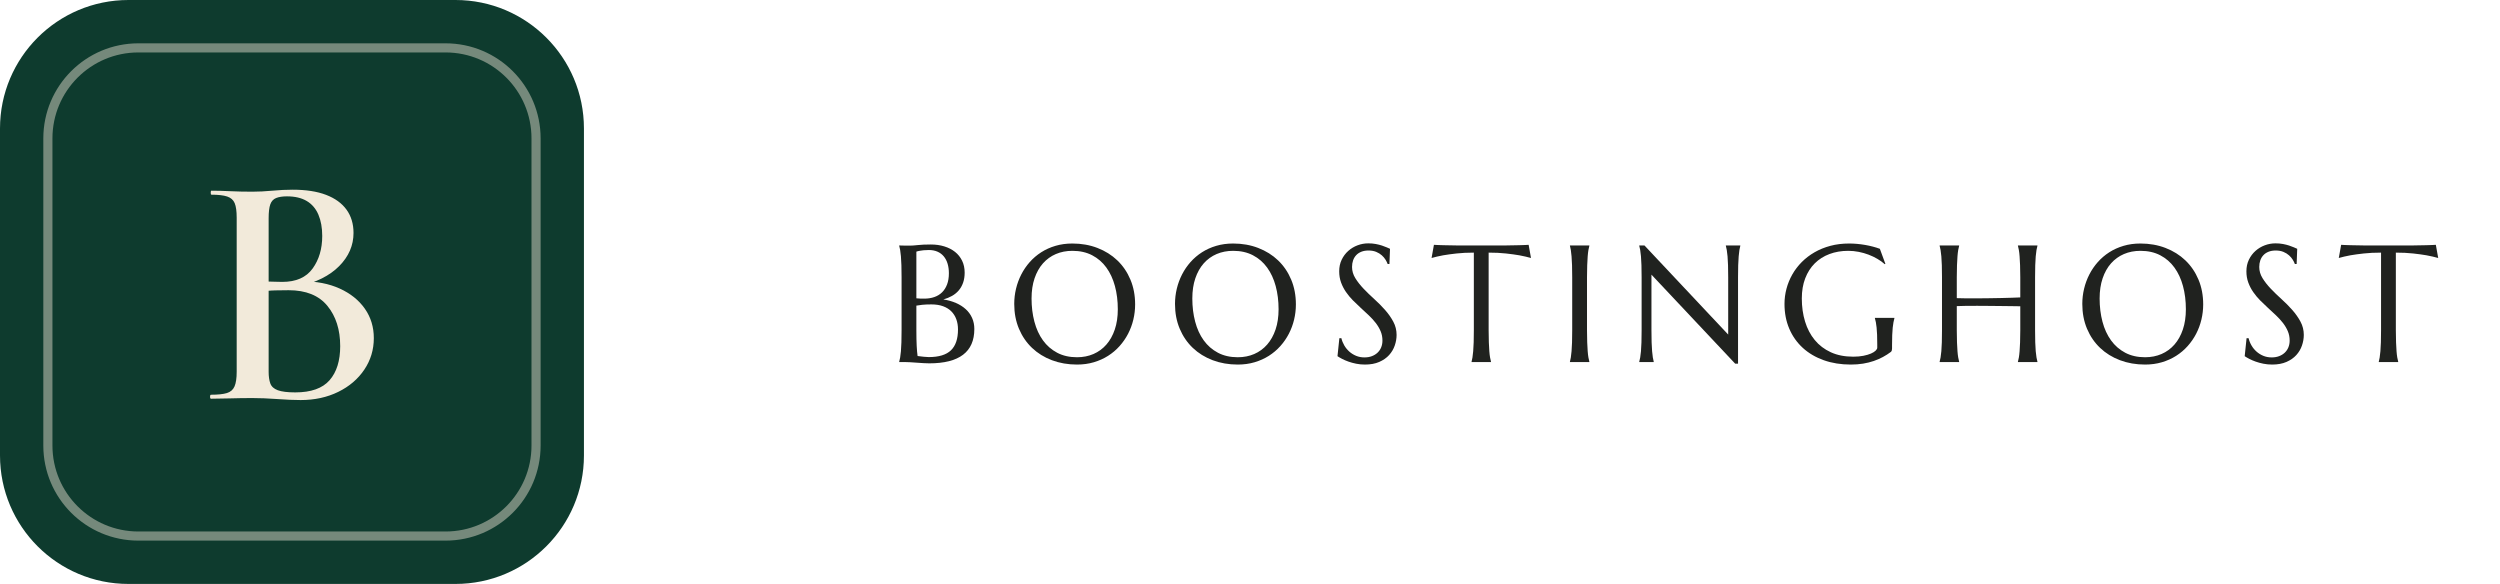
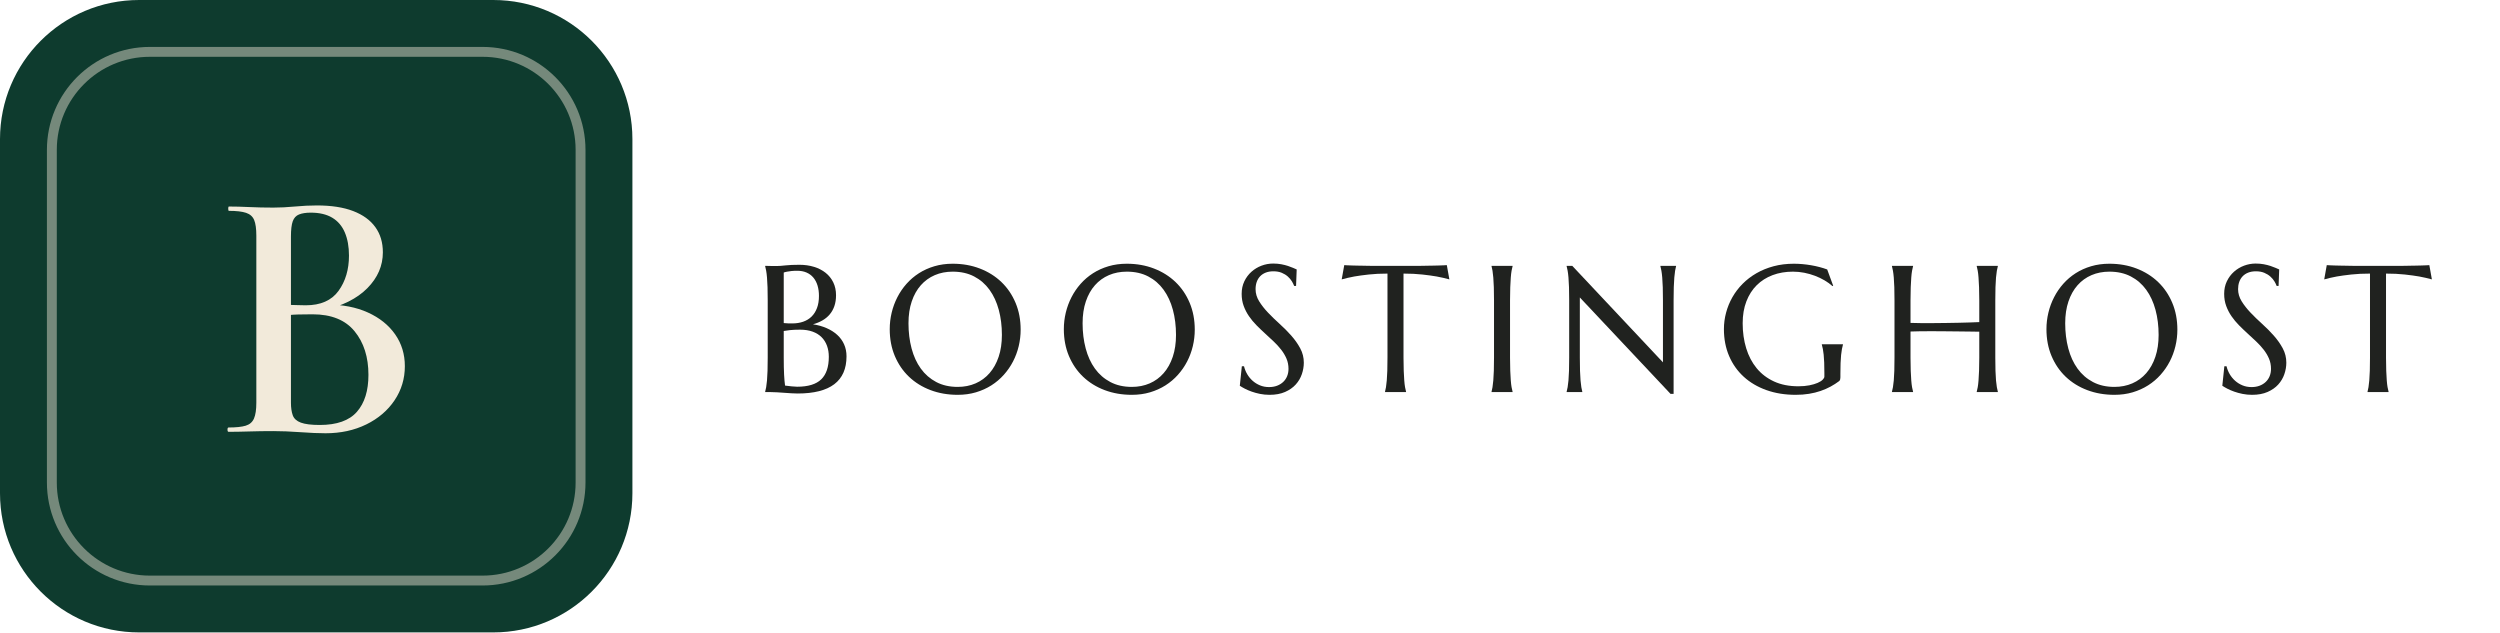
- <svg xmlns="http://www.w3.org/2000/svg" viewBox="0 0 274 64" width="274" height="64">
+ <svg xmlns="http://www.w3.org/2000/svg" viewBox="0 0 253 64" width="253" height="64">
  <rect width="64" height="64" rx="14.08" fill="#0E3B2E" />
  <rect x="5.248" y="5.248" width="53.504" height="53.504" rx="9.92" fill="none" stroke="rgba(242,234,218,0.45)" stroke-width="1.00" />
  <path fill="#F2EADA" transform="translate(21.60 43.70) scale(0.03648 -0.03648)" d="M304 337 315 353Q380 353 428.5 331.0Q477 309 504.0 270.5Q531 232 531 182Q531 130 502.5 87.5Q474 45 424.0 20.5Q374 -4 311 -4Q282 -4 241.0 -1.0Q200 2 166 2Q131 2 99.0 1.0Q67 0 42 0Q39 0 39.0 6.0Q39 12 42 12Q73 12 89.5 17.0Q106 22 112.5 37.0Q119 52 119 81V544Q119 573 113.0 587.5Q107 602 90.5 607.5Q74 613 43 613Q41 613 41.0 619.0Q41 625 43 625Q68 625 99.5 623.5Q131 622 166 622Q194 622 226.0 625.0Q258 628 287 628Q347 628 387.5 612.5Q428 597 449.0 568.0Q470 539 470 498Q470 442 427.0 398.5Q384 355 304 337ZM270 608Q250 608 237.5 603.0Q225 598 220.0 584.0Q215 570 215 542V346L179 353Q212 352 233.0 351.5Q254 351 256 351Q318 351 347.0 391.0Q376 431 376 489Q376 526 364.5 553.0Q353 580 329.5 594.0Q306 608 270 608ZM295 19Q366 19 398.0 55.5Q430 92 430 158Q430 232 391.5 279.0Q353 326 275 326Q260 326 235.0 325.5Q210 325 183 320L215 332V81Q215 60 220.0 46.0Q225 32 242.5 25.5Q260 19 295 19Z" />
  <g fill="#20221F">
-     <path transform="translate(97.28 39.68) scale(0.00891 -0.00891)" d="M172 1042Q172 1127 170.0 1190.5Q168 1254 164.0 1300.5Q160 1347 154.5 1378.0Q149 1409 143 1430V1434Q163 1433 185 1433Q204 1432 227.5 1432.0Q251 1432 276 1432Q312 1432 373.5 1439.0Q435 1446 532 1446Q622 1446 698.0 1422.5Q774 1399 829.5 1355.0Q885 1311 916.5 1246.5Q948 1182 948 1100Q948 1031 929.0 976.5Q910 922 875.5 881.5Q841 841 792.5 813.5Q744 786 686 770Q771 757 841.0 726.5Q911 696 961.5 650.0Q1012 604 1039.5 542.5Q1067 481 1067 406Q1067 195 928.0 89.5Q789 -16 512 -16Q482 -16 442.0 -13.5Q402 -11 360.5 -8.0Q319 -5 279.0 -2.5Q239 0 209 0H143V4Q149 25 154.5 56.0Q160 87 164.0 133.0Q168 179 170.0 242.5Q172 306 172 391ZM539 709Q471 709 425.0 704.0Q379 699 354 694V391Q354 274 358.0 198.0Q362 122 369 74Q407 69 445.0 65.0Q483 61 506 61Q693 61 779.5 144.5Q866 228 866 401Q866 469 845.5 525.5Q825 582 784.5 623.0Q744 664 682.5 686.5Q621 709 539 709ZM354 784Q382 781 404.0 780.5Q426 780 451 780Q519 780 575.0 799.5Q631 819 670.5 858.0Q710 897 732.0 955.5Q754 1014 754 1092Q754 1157 738.0 1210.0Q722 1263 690.5 1300.5Q659 1338 613.0 1358.0Q567 1378 508 1378Q470 1378 441.5 1375.0Q413 1372 393 1368Q370 1364 354 1358Z" />
-     <path transform="translate(110.43 39.68) scale(0.00891 -0.00891)" d="M797 1458Q964 1458 1105.5 1403.5Q1247 1349 1350.0 1250.5Q1453 1152 1511.0 1014.0Q1569 876 1569 709Q1569 614 1547.0 522.0Q1525 430 1482.5 348.0Q1440 266 1378.0 196.5Q1316 127 1236.5 76.5Q1157 26 1061.0 -2.5Q965 -31 854 -31Q687 -31 545.5 22.5Q404 76 301.0 174.0Q198 272 140.0 409.5Q82 547 82 715Q82 810 104.0 902.0Q126 994 168.5 1077.0Q211 1160 272.5 1229.5Q334 1299 413.5 1350.0Q493 1401 589.5 1429.5Q686 1458 797 1458ZM854 59Q965 59 1057.0 99.0Q1149 139 1215.5 215.0Q1282 291 1319.0 400.5Q1356 510 1356 649Q1356 803 1320.5 934.5Q1285 1066 1215.0 1162.5Q1145 1259 1040.5 1313.5Q936 1368 797 1368Q686 1368 594.0 1328.5Q502 1289 435.5 1214.0Q369 1139 332.0 1030.0Q295 921 295 782Q295 629 330.0 496.5Q365 364 435.0 267.0Q505 170 610.0 114.5Q715 59 854 59Z" />
-     <path transform="translate(128.05 39.68) scale(0.00891 -0.00891)" d="M797 1458Q964 1458 1105.5 1403.5Q1247 1349 1350.0 1250.5Q1453 1152 1511.0 1014.0Q1569 876 1569 709Q1569 614 1547.0 522.0Q1525 430 1482.5 348.0Q1440 266 1378.0 196.5Q1316 127 1236.5 76.5Q1157 26 1061.0 -2.5Q965 -31 854 -31Q687 -31 545.5 22.5Q404 76 301.0 174.0Q198 272 140.0 409.5Q82 547 82 715Q82 810 104.0 902.0Q126 994 168.5 1077.0Q211 1160 272.5 1229.5Q334 1299 413.5 1350.0Q493 1401 589.5 1429.5Q686 1458 797 1458ZM854 59Q965 59 1057.0 99.0Q1149 139 1215.5 215.0Q1282 291 1319.0 400.5Q1356 510 1356 649Q1356 803 1320.5 934.5Q1285 1066 1215.0 1162.5Q1145 1259 1040.5 1313.5Q936 1368 797 1368Q686 1368 594.0 1328.5Q502 1289 435.5 1214.0Q369 1139 332.0 1030.0Q295 921 295 782Q295 629 330.0 496.5Q365 364 435.0 267.0Q505 170 610.0 114.5Q715 59 854 59Z" />
-     <path transform="translate(145.68 39.68) scale(0.00891 -0.00891)" d="M741 1206H719Q711 1229 693.5 1258.0Q676 1287 647.5 1312.5Q619 1338 578.5 1355.0Q538 1372 483 1372Q434 1372 396.0 1357.0Q358 1342 332.5 1315.0Q307 1288 294.0 1251.0Q281 1214 281 1169Q281 1097 321.5 1031.5Q362 966 423.0 902.0Q484 838 555.0 774.0Q626 710 687.0 641.0Q748 572 788.5 496.5Q829 421 829 334Q829 269 806.5 203.5Q784 138 737.0 86.0Q690 34 616.0 1.5Q542 -31 440 -31Q383 -31 331.5 -20.5Q280 -10 236.5 5.5Q193 21 158.5 39.0Q124 57 102 72L125 293H150Q161 246 186.0 203.5Q211 161 247.5 128.5Q284 96 331.0 76.5Q378 57 434 57Q485 57 525.5 72.5Q566 88 595.0 115.5Q624 143 639.5 181.0Q655 219 655 264Q655 327 632.0 380.5Q609 434 571.5 482.0Q534 530 486.5 575.0Q439 620 389.0 665.5Q339 711 291.5 759.0Q244 807 206.5 861.5Q169 916 146.0 978.5Q123 1041 123 1116Q123 1195 153.5 1258.5Q184 1322 234.5 1367.0Q285 1412 349.0 1436.0Q413 1460 481 1460Q531 1460 573.0 1452.0Q615 1444 648.5 1433.0Q682 1422 707.0 1411.0Q732 1400 748 1393Z" />
-     <path transform="translate(156.90 39.68) scale(0.00891 -0.00891)" d="M520 1346Q402 1346 307.0 1335.5Q212 1325 143 1313Q63 1298 0 1280L29 1442Q41 1441 65.0 1440.0Q89 1439 118.5 1438.0Q148 1437 180.5 1436.5Q213 1436 242.0 1435.5Q271 1435 293.5 1434.5Q316 1434 326 1434H897Q907 1434 929.5 1434.5Q952 1435 981.0 1435.5Q1010 1436 1042.5 1436.5Q1075 1437 1104.5 1438.0Q1134 1439 1158.0 1440.0Q1182 1441 1194 1442L1223 1280Q1159 1298 1079 1313Q1010 1325 915.0 1335.5Q820 1346 702 1346V391Q702 306 704.5 242.5Q707 179 710.5 133.0Q714 87 719.5 56.0Q725 25 731 4V0H492V4Q498 25 503.0 56.0Q508 87 512.0 133.0Q516 179 518.0 242.5Q520 306 520 391Z" />
-     <path transform="translate(170.71 39.68) scale(0.00891 -0.00891)" d="M152 4Q158 25 163.0 56.0Q168 87 172.0 133.0Q176 179 178.0 242.5Q180 306 180 391V1042Q180 1127 178.0 1190.5Q176 1254 172.0 1300.5Q168 1347 163.0 1378.0Q158 1409 152 1430V1434H391V1430Q385 1409 379.5 1378.0Q374 1347 370.5 1300.5Q367 1254 364.5 1190.5Q362 1127 362 1042V391Q362 306 364.5 242.5Q367 179 370.5 133.0Q374 87 379.5 56.0Q385 25 391 4V0H152Z" />
-     <path transform="translate(178.46 39.68) scale(0.00891 -0.00891)" d="M199 1434 1229 338V1042Q1229 1127 1227.0 1190.5Q1225 1254 1221.0 1300.5Q1217 1347 1211.5 1378.0Q1206 1409 1200 1430V1434H1378V1430Q1372 1409 1367.0 1378.0Q1362 1347 1358.0 1300.5Q1354 1254 1352.0 1190.5Q1350 1127 1350 1042V-20H1315L285 1075V391Q285 306 287.0 242.5Q289 179 293.0 133.0Q297 87 302.0 56.0Q307 25 313 4V0H135V4Q141 25 146.5 56.0Q152 87 156.0 133.0Q160 179 162.0 242.5Q164 306 164 391V1042Q164 1127 162.0 1190.5Q160 1254 156.0 1300.5Q152 1347 146.5 1378.0Q141 1409 135 1430V1434Z" />
-     <path transform="translate(194.85 39.68) scale(0.00891 -0.00891)" d="M1405 168Q1405 157 1402.5 145.0Q1400 133 1391 125Q1346 91 1293.5 62.5Q1241 34 1180.0 13.0Q1119 -8 1048.5 -19.5Q978 -31 897 -31Q715 -31 565.0 22.5Q415 76 307.5 174.0Q200 272 141.0 409.5Q82 547 82 715Q82 810 106.5 902.0Q131 994 178.0 1077.0Q225 1160 294.0 1229.5Q363 1299 451.5 1350.0Q540 1401 646.5 1429.5Q753 1458 877 1458Q925 1458 975.0 1453.5Q1025 1449 1074.0 1440.5Q1123 1432 1168.5 1420.0Q1214 1408 1255 1393L1323 1208L1315 1204Q1276 1239 1225.0 1269.0Q1174 1299 1116.0 1321.0Q1058 1343 994.5 1355.5Q931 1368 866 1368Q740 1368 635.0 1328.5Q530 1289 454.5 1214.0Q379 1139 337.0 1030.0Q295 921 295 782Q295 629 335.0 498.0Q375 367 454.0 271.0Q533 175 651.5 120.5Q770 66 928 66Q998 66 1053.0 77.0Q1108 88 1146.0 104.5Q1184 121 1203.5 140.5Q1223 160 1223 176V215Q1223 285 1221.0 336.0Q1219 387 1215.0 424.5Q1211 462 1206.0 489.0Q1201 516 1194 539V543H1434V539Q1428 518 1422.5 489.5Q1417 461 1413.0 422.0Q1409 383 1407.0 330.5Q1405 278 1405 209Z" />
-     <path transform="translate(211.31 39.68) scale(0.00891 -0.00891)" d="M1135 686Q1095 687 1035.0 687.5Q975 688 904.5 689.0Q834 690 757.5 690.5Q681 691 608.0 691.5Q535 692 469.0 691.0Q403 690 354 688V391Q354 306 356.5 242.5Q359 179 362.5 133.0Q366 87 371.5 56.0Q377 25 383 4V0H143V4Q149 25 154.5 56.0Q160 87 164.0 133.0Q168 179 170.0 242.5Q172 306 172 391V1042Q172 1127 170.0 1190.5Q168 1254 164.0 1300.5Q160 1347 154.5 1378.0Q149 1409 143 1430V1434H383V1430Q377 1409 371.5 1378.0Q366 1347 362.5 1300.5Q359 1254 356.5 1190.5Q354 1127 354 1042V786Q406 784 472.0 783.5Q538 783 610.0 783.5Q682 784 756.5 785.0Q831 786 900.5 787.5Q970 789 1030.5 791.0Q1091 793 1135 795V1042Q1135 1127 1132.5 1190.5Q1130 1254 1126.5 1300.5Q1123 1347 1117.5 1378.0Q1112 1409 1106 1430V1434H1346V1430Q1340 1409 1334.5 1378.0Q1329 1347 1325.0 1300.5Q1321 1254 1319.0 1190.5Q1317 1127 1317 1042V391Q1317 306 1319.0 242.5Q1321 179 1325.0 133.0Q1329 87 1334.5 56.0Q1340 25 1346 4V0H1106V4Q1112 25 1117.5 56.0Q1123 87 1126.5 133.0Q1130 179 1132.5 242.5Q1135 306 1135 391Z" />
-     <path transform="translate(227.49 39.68) scale(0.00891 -0.00891)" d="M797 1458Q964 1458 1105.5 1403.5Q1247 1349 1350.0 1250.5Q1453 1152 1511.0 1014.0Q1569 876 1569 709Q1569 614 1547.0 522.0Q1525 430 1482.5 348.0Q1440 266 1378.0 196.5Q1316 127 1236.5 76.5Q1157 26 1061.0 -2.5Q965 -31 854 -31Q687 -31 545.5 22.5Q404 76 301.0 174.0Q198 272 140.0 409.5Q82 547 82 715Q82 810 104.0 902.0Q126 994 168.5 1077.0Q211 1160 272.5 1229.5Q334 1299 413.5 1350.0Q493 1401 589.5 1429.5Q686 1458 797 1458ZM854 59Q965 59 1057.0 99.0Q1149 139 1215.5 215.0Q1282 291 1319.0 400.5Q1356 510 1356 649Q1356 803 1320.5 934.5Q1285 1066 1215.0 1162.5Q1145 1259 1040.5 1313.5Q936 1368 797 1368Q686 1368 594.0 1328.5Q502 1289 435.5 1214.0Q369 1139 332.0 1030.0Q295 921 295 782Q295 629 330.0 496.5Q365 364 435.0 267.0Q505 170 610.0 114.5Q715 59 854 59Z" />
-     <path transform="translate(245.11 39.68) scale(0.00891 -0.00891)" d="M741 1206H719Q711 1229 693.5 1258.0Q676 1287 647.5 1312.5Q619 1338 578.5 1355.0Q538 1372 483 1372Q434 1372 396.0 1357.0Q358 1342 332.5 1315.0Q307 1288 294.0 1251.0Q281 1214 281 1169Q281 1097 321.5 1031.5Q362 966 423.0 902.0Q484 838 555.0 774.0Q626 710 687.0 641.0Q748 572 788.5 496.5Q829 421 829 334Q829 269 806.5 203.5Q784 138 737.0 86.0Q690 34 616.0 1.5Q542 -31 440 -31Q383 -31 331.5 -20.5Q280 -10 236.5 5.5Q193 21 158.5 39.0Q124 57 102 72L125 293H150Q161 246 186.0 203.5Q211 161 247.5 128.5Q284 96 331.0 76.5Q378 57 434 57Q485 57 525.5 72.5Q566 88 595.0 115.5Q624 143 639.5 181.0Q655 219 655 264Q655 327 632.0 380.5Q609 434 571.5 482.0Q534 530 486.5 575.0Q439 620 389.0 665.5Q339 711 291.5 759.0Q244 807 206.5 861.5Q169 916 146.0 978.5Q123 1041 123 1116Q123 1195 153.5 1258.5Q184 1322 234.5 1367.0Q285 1412 349.0 1436.0Q413 1460 481 1460Q531 1460 573.0 1452.0Q615 1444 648.5 1433.0Q682 1422 707.0 1411.0Q732 1400 748 1393Z" />
-     <path transform="translate(256.33 39.68) scale(0.00891 -0.00891)" d="M520 1346Q402 1346 307.0 1335.5Q212 1325 143 1313Q63 1298 0 1280L29 1442Q41 1441 65.0 1440.0Q89 1439 118.5 1438.0Q148 1437 180.5 1436.5Q213 1436 242.0 1435.5Q271 1435 293.5 1434.5Q316 1434 326 1434H897Q907 1434 929.5 1434.5Q952 1435 981.0 1435.5Q1010 1436 1042.5 1436.5Q1075 1437 1104.5 1438.0Q1134 1439 1158.0 1440.0Q1182 1441 1194 1442L1223 1280Q1159 1298 1079 1313Q1010 1325 915.0 1335.5Q820 1346 702 1346V391Q702 306 704.5 242.5Q707 179 710.5 133.0Q714 87 719.5 56.0Q725 25 731 4V0H492V4Q498 25 503.0 56.0Q508 87 512.0 133.0Q516 179 518.0 242.5Q520 306 520 391Z" />
+     <path transform="translate(76.16 39.68) scale(0.00891 -0.00891)" d="M172 1042Q172 1127 170.0 1190.5Q168 1254 164.0 1300.5Q160 1347 154.5 1378.0Q149 1409 143 1430V1434Q163 1433 185 1433Q204 1432 227.5 1432.0Q251 1432 276 1432Q312 1432 373.5 1439.0Q435 1446 532 1446Q622 1446 698.0 1422.5Q774 1399 829.5 1355.0Q885 1311 916.5 1246.5Q948 1182 948 1100Q948 1031 929.0 976.5Q910 922 875.5 881.5Q841 841 792.5 813.5Q744 786 686 770Q771 757 841.0 726.5Q911 696 961.5 650.0Q1012 604 1039.5 542.5Q1067 481 1067 406Q1067 195 928.0 89.5Q789 -16 512 -16Q482 -16 442.0 -13.5Q402 -11 360.5 -8.0Q319 -5 279.0 -2.5Q239 0 209 0H143V4Q149 25 154.5 56.0Q160 87 164.0 133.0Q168 179 170.0 242.5Q172 306 172 391ZM539 709Q471 709 425.0 704.0Q379 699 354 694V391Q354 274 358.0 198.0Q362 122 369 74Q407 69 445.0 65.0Q483 61 506 61Q693 61 779.5 144.5Q866 228 866 401Q866 469 845.5 525.5Q825 582 784.5 623.0Q744 664 682.5 686.5Q621 709 539 709ZM354 784Q382 781 404.0 780.5Q426 780 451 780Q519 780 575.0 799.5Q631 819 670.5 858.0Q710 897 732.0 955.5Q754 1014 754 1092Q754 1157 738.0 1210.0Q722 1263 690.5 1300.5Q659 1338 613.0 1358.0Q567 1378 508 1378Q470 1378 441.5 1375.0Q413 1372 393 1368Q370 1364 354 1358Z" />
+     <path transform="translate(89.31 39.68) scale(0.00891 -0.00891)" d="M797 1458Q964 1458 1105.5 1403.5Q1247 1349 1350.0 1250.5Q1453 1152 1511.0 1014.0Q1569 876 1569 709Q1569 614 1547.0 522.0Q1525 430 1482.5 348.0Q1440 266 1378.0 196.5Q1316 127 1236.5 76.5Q1157 26 1061.0 -2.5Q965 -31 854 -31Q687 -31 545.5 22.5Q404 76 301.0 174.0Q198 272 140.0 409.5Q82 547 82 715Q82 810 104.0 902.0Q126 994 168.5 1077.0Q211 1160 272.5 1229.5Q334 1299 413.5 1350.0Q493 1401 589.5 1429.5Q686 1458 797 1458ZM854 59Q965 59 1057.0 99.0Q1149 139 1215.5 215.0Q1282 291 1319.0 400.5Q1356 510 1356 649Q1356 803 1320.5 934.5Q1285 1066 1215.0 1162.5Q1145 1259 1040.5 1313.5Q936 1368 797 1368Q686 1368 594.0 1328.5Q502 1289 435.5 1214.0Q369 1139 332.0 1030.0Q295 921 295 782Q295 629 330.0 496.5Q365 364 435.0 267.0Q505 170 610.0 114.5Q715 59 854 59Z" />
+     <path transform="translate(106.93 39.68) scale(0.00891 -0.00891)" d="M797 1458Q964 1458 1105.5 1403.5Q1247 1349 1350.0 1250.5Q1453 1152 1511.0 1014.0Q1569 876 1569 709Q1569 614 1547.0 522.0Q1525 430 1482.5 348.0Q1440 266 1378.0 196.5Q1316 127 1236.5 76.5Q1157 26 1061.0 -2.5Q965 -31 854 -31Q687 -31 545.5 22.5Q404 76 301.0 174.0Q198 272 140.0 409.5Q82 547 82 715Q82 810 104.0 902.0Q126 994 168.5 1077.0Q211 1160 272.5 1229.5Q334 1299 413.5 1350.0Q493 1401 589.5 1429.5Q686 1458 797 1458ZM854 59Q965 59 1057.0 99.0Q1149 139 1215.5 215.0Q1282 291 1319.0 400.5Q1356 510 1356 649Q1356 803 1320.5 934.5Q1285 1066 1215.0 1162.5Q1145 1259 1040.5 1313.5Q936 1368 797 1368Q686 1368 594.0 1328.5Q502 1289 435.5 1214.0Q369 1139 332.0 1030.0Q295 921 295 782Q295 629 330.0 496.5Q365 364 435.0 267.0Q505 170 610.0 114.5Q715 59 854 59Z" />
+     <path transform="translate(124.56 39.68) scale(0.00891 -0.00891)" d="M741 1206H719Q711 1229 693.5 1258.0Q676 1287 647.5 1312.5Q619 1338 578.5 1355.0Q538 1372 483 1372Q434 1372 396.0 1357.0Q358 1342 332.5 1315.0Q307 1288 294.0 1251.0Q281 1214 281 1169Q281 1097 321.5 1031.5Q362 966 423.0 902.0Q484 838 555.0 774.0Q626 710 687.0 641.0Q748 572 788.5 496.5Q829 421 829 334Q829 269 806.5 203.5Q784 138 737.0 86.0Q690 34 616.0 1.5Q542 -31 440 -31Q383 -31 331.5 -20.5Q280 -10 236.5 5.5Q193 21 158.5 39.0Q124 57 102 72L125 293H150Q161 246 186.0 203.5Q211 161 247.5 128.5Q284 96 331.0 76.5Q378 57 434 57Q485 57 525.5 72.5Q566 88 595.0 115.5Q624 143 639.5 181.0Q655 219 655 264Q655 327 632.0 380.5Q609 434 571.5 482.0Q534 530 486.5 575.0Q439 620 389.0 665.5Q339 711 291.5 759.0Q244 807 206.5 861.5Q169 916 146.0 978.5Q123 1041 123 1116Q123 1195 153.5 1258.5Q184 1322 234.5 1367.0Q285 1412 349.0 1436.0Q413 1460 481 1460Q531 1460 573.0 1452.0Q615 1444 648.5 1433.0Q682 1422 707.0 1411.0Q732 1400 748 1393Z" />
+     <path transform="translate(135.78 39.68) scale(0.00891 -0.00891)" d="M520 1346Q402 1346 307.0 1335.5Q212 1325 143 1313Q63 1298 0 1280L29 1442Q41 1441 65.0 1440.0Q89 1439 118.5 1438.0Q148 1437 180.5 1436.5Q213 1436 242.0 1435.5Q271 1435 293.5 1434.5Q316 1434 326 1434H897Q907 1434 929.5 1434.5Q952 1435 981.0 1435.5Q1010 1436 1042.5 1436.5Q1075 1437 1104.5 1438.0Q1134 1439 1158.0 1440.0Q1182 1441 1194 1442L1223 1280Q1159 1298 1079 1313Q1010 1325 915.0 1335.5Q820 1346 702 1346V391Q702 306 704.5 242.5Q707 179 710.5 133.0Q714 87 719.5 56.0Q725 25 731 4V0H492V4Q498 25 503.0 56.0Q508 87 512.0 133.0Q516 179 518.0 242.5Q520 306 520 391Z" />
+     <path transform="translate(149.59 39.68) scale(0.00891 -0.00891)" d="M152 4Q158 25 163.0 56.0Q168 87 172.0 133.0Q176 179 178.0 242.5Q180 306 180 391V1042Q180 1127 178.0 1190.5Q176 1254 172.0 1300.5Q168 1347 163.0 1378.0Q158 1409 152 1430V1434H391V1430Q385 1409 379.5 1378.0Q374 1347 370.5 1300.5Q367 1254 364.5 1190.5Q362 1127 362 1042V391Q362 306 364.5 242.5Q367 179 370.5 133.0Q374 87 379.5 56.0Q385 25 391 4V0H152Z" />
+     <path transform="translate(157.34 39.68) scale(0.00891 -0.00891)" d="M199 1434 1229 338V1042Q1229 1127 1227.0 1190.5Q1225 1254 1221.0 1300.5Q1217 1347 1211.5 1378.0Q1206 1409 1200 1430V1434H1378V1430Q1372 1409 1367.0 1378.0Q1362 1347 1358.0 1300.5Q1354 1254 1352.0 1190.5Q1350 1127 1350 1042V-20H1315L285 1075V391Q285 306 287.0 242.5Q289 179 293.0 133.0Q297 87 302.0 56.0Q307 25 313 4V0H135V4Q141 25 146.5 56.0Q152 87 156.0 133.0Q160 179 162.0 242.5Q164 306 164 391V1042Q164 1127 162.0 1190.5Q160 1254 156.0 1300.5Q152 1347 146.5 1378.0Q141 1409 135 1430V1434Z" />
+     <path transform="translate(173.73 39.68) scale(0.00891 -0.00891)" d="M1405 168Q1405 157 1402.5 145.0Q1400 133 1391 125Q1346 91 1293.5 62.5Q1241 34 1180.0 13.0Q1119 -8 1048.5 -19.5Q978 -31 897 -31Q715 -31 565.0 22.5Q415 76 307.5 174.0Q200 272 141.0 409.5Q82 547 82 715Q82 810 106.5 902.0Q131 994 178.0 1077.0Q225 1160 294.0 1229.5Q363 1299 451.5 1350.0Q540 1401 646.5 1429.5Q753 1458 877 1458Q925 1458 975.0 1453.5Q1025 1449 1074.0 1440.5Q1123 1432 1168.5 1420.0Q1214 1408 1255 1393L1323 1208L1315 1204Q1276 1239 1225.0 1269.0Q1174 1299 1116.0 1321.0Q1058 1343 994.5 1355.5Q931 1368 866 1368Q740 1368 635.0 1328.5Q530 1289 454.5 1214.0Q379 1139 337.0 1030.0Q295 921 295 782Q295 629 335.0 498.0Q375 367 454.0 271.0Q533 175 651.5 120.5Q770 66 928 66Q998 66 1053.0 77.0Q1108 88 1146.0 104.5Q1184 121 1203.5 140.5Q1223 160 1223 176V215Q1223 285 1221.0 336.0Q1219 387 1215.0 424.5Q1211 462 1206.0 489.0Q1201 516 1194 539V543H1434V539Q1428 518 1422.5 489.5Q1417 461 1413.0 422.0Q1409 383 1407.0 330.5Q1405 278 1405 209Z" />
+     <path transform="translate(190.19 39.68) scale(0.00891 -0.00891)" d="M1135 686Q1095 687 1035.0 687.5Q975 688 904.5 689.0Q834 690 757.5 690.5Q681 691 608.0 691.5Q535 692 469.0 691.0Q403 690 354 688V391Q354 306 356.5 242.5Q359 179 362.5 133.0Q366 87 371.5 56.0Q377 25 383 4V0H143V4Q149 25 154.5 56.0Q160 87 164.0 133.0Q168 179 170.0 242.5Q172 306 172 391V1042Q172 1127 170.0 1190.5Q168 1254 164.0 1300.5Q160 1347 154.5 1378.0Q149 1409 143 1430V1434H383V1430Q377 1409 371.5 1378.0Q366 1347 362.5 1300.5Q359 1254 356.5 1190.5Q354 1127 354 1042V786Q406 784 472.0 783.5Q538 783 610.0 783.5Q682 784 756.5 785.0Q831 786 900.5 787.5Q970 789 1030.5 791.0Q1091 793 1135 795V1042Q1135 1127 1132.5 1190.5Q1130 1254 1126.5 1300.5Q1123 1347 1117.5 1378.0Q1112 1409 1106 1430V1434H1346V1430Q1340 1409 1334.5 1378.0Q1329 1347 1325.0 1300.5Q1321 1254 1319.0 1190.5Q1317 1127 1317 1042V391Q1317 306 1319.0 242.5Q1321 179 1325.0 133.0Q1329 87 1334.5 56.0Q1340 25 1346 4V0H1106V4Q1112 25 1117.5 56.0Q1123 87 1126.5 133.0Q1130 179 1132.5 242.5Q1135 306 1135 391Z" />
+     <path transform="translate(206.37 39.68) scale(0.00891 -0.00891)" d="M797 1458Q964 1458 1105.5 1403.5Q1247 1349 1350.0 1250.5Q1453 1152 1511.0 1014.0Q1569 876 1569 709Q1569 614 1547.0 522.0Q1525 430 1482.5 348.0Q1440 266 1378.0 196.5Q1316 127 1236.5 76.5Q1157 26 1061.0 -2.5Q965 -31 854 -31Q687 -31 545.5 22.5Q404 76 301.0 174.0Q198 272 140.0 409.5Q82 547 82 715Q82 810 104.0 902.0Q126 994 168.5 1077.0Q211 1160 272.5 1229.5Q334 1299 413.5 1350.0Q493 1401 589.5 1429.5Q686 1458 797 1458ZM854 59Q965 59 1057.0 99.0Q1149 139 1215.5 215.0Q1282 291 1319.0 400.5Q1356 510 1356 649Q1356 803 1320.5 934.5Q1285 1066 1215.0 1162.5Q1145 1259 1040.5 1313.5Q936 1368 797 1368Q686 1368 594.0 1328.5Q502 1289 435.5 1214.0Q369 1139 332.0 1030.0Q295 921 295 782Q295 629 330.0 496.5Q365 364 435.0 267.0Q505 170 610.0 114.5Q715 59 854 59Z" />
+     <path transform="translate(223.99 39.68) scale(0.00891 -0.00891)" d="M741 1206H719Q711 1229 693.5 1258.0Q676 1287 647.5 1312.5Q619 1338 578.5 1355.0Q538 1372 483 1372Q434 1372 396.0 1357.0Q358 1342 332.5 1315.0Q307 1288 294.0 1251.0Q281 1214 281 1169Q281 1097 321.5 1031.5Q362 966 423.0 902.0Q484 838 555.0 774.0Q626 710 687.0 641.0Q748 572 788.5 496.5Q829 421 829 334Q829 269 806.5 203.5Q784 138 737.0 86.0Q690 34 616.0 1.5Q542 -31 440 -31Q383 -31 331.5 -20.5Q280 -10 236.5 5.5Q193 21 158.5 39.0Q124 57 102 72L125 293H150Q161 246 186.0 203.5Q211 161 247.5 128.5Q284 96 331.0 76.5Q378 57 434 57Q485 57 525.5 72.5Q566 88 595.0 115.5Q624 143 639.5 181.0Q655 219 655 264Q655 327 632.0 380.5Q609 434 571.5 482.0Q534 530 486.5 575.0Q439 620 389.0 665.5Q339 711 291.5 759.0Q244 807 206.5 861.5Q169 916 146.0 978.5Q123 1041 123 1116Q123 1195 153.5 1258.5Q184 1322 234.5 1367.0Q285 1412 349.0 1436.0Q413 1460 481 1460Q531 1460 573.0 1452.0Q615 1444 648.5 1433.0Q682 1422 707.0 1411.0Q732 1400 748 1393Z" />
+     <path transform="translate(235.21 39.68) scale(0.00891 -0.00891)" d="M520 1346Q402 1346 307.0 1335.5Q212 1325 143 1313Q63 1298 0 1280L29 1442Q41 1441 65.0 1440.0Q89 1439 118.5 1438.0Q148 1437 180.5 1436.5Q213 1436 242.0 1435.5Q271 1435 293.5 1434.5Q316 1434 326 1434H897Q907 1434 929.5 1434.5Q952 1435 981.0 1435.5Q1010 1436 1042.5 1436.5Q1075 1437 1104.5 1438.0Q1134 1439 1158.0 1440.0Q1182 1441 1194 1442L1223 1280Q1159 1298 1079 1313Q1010 1325 915.0 1335.5Q820 1346 702 1346V391Q702 306 704.5 242.5Q707 179 710.5 133.0Q714 87 719.5 56.0Q725 25 731 4V0H492V4Q498 25 503.0 56.0Q508 87 512.0 133.0Q516 179 518.0 242.5Q520 306 520 391Z" />
  </g>
  <g fill="#8B8B84" />
</svg>
